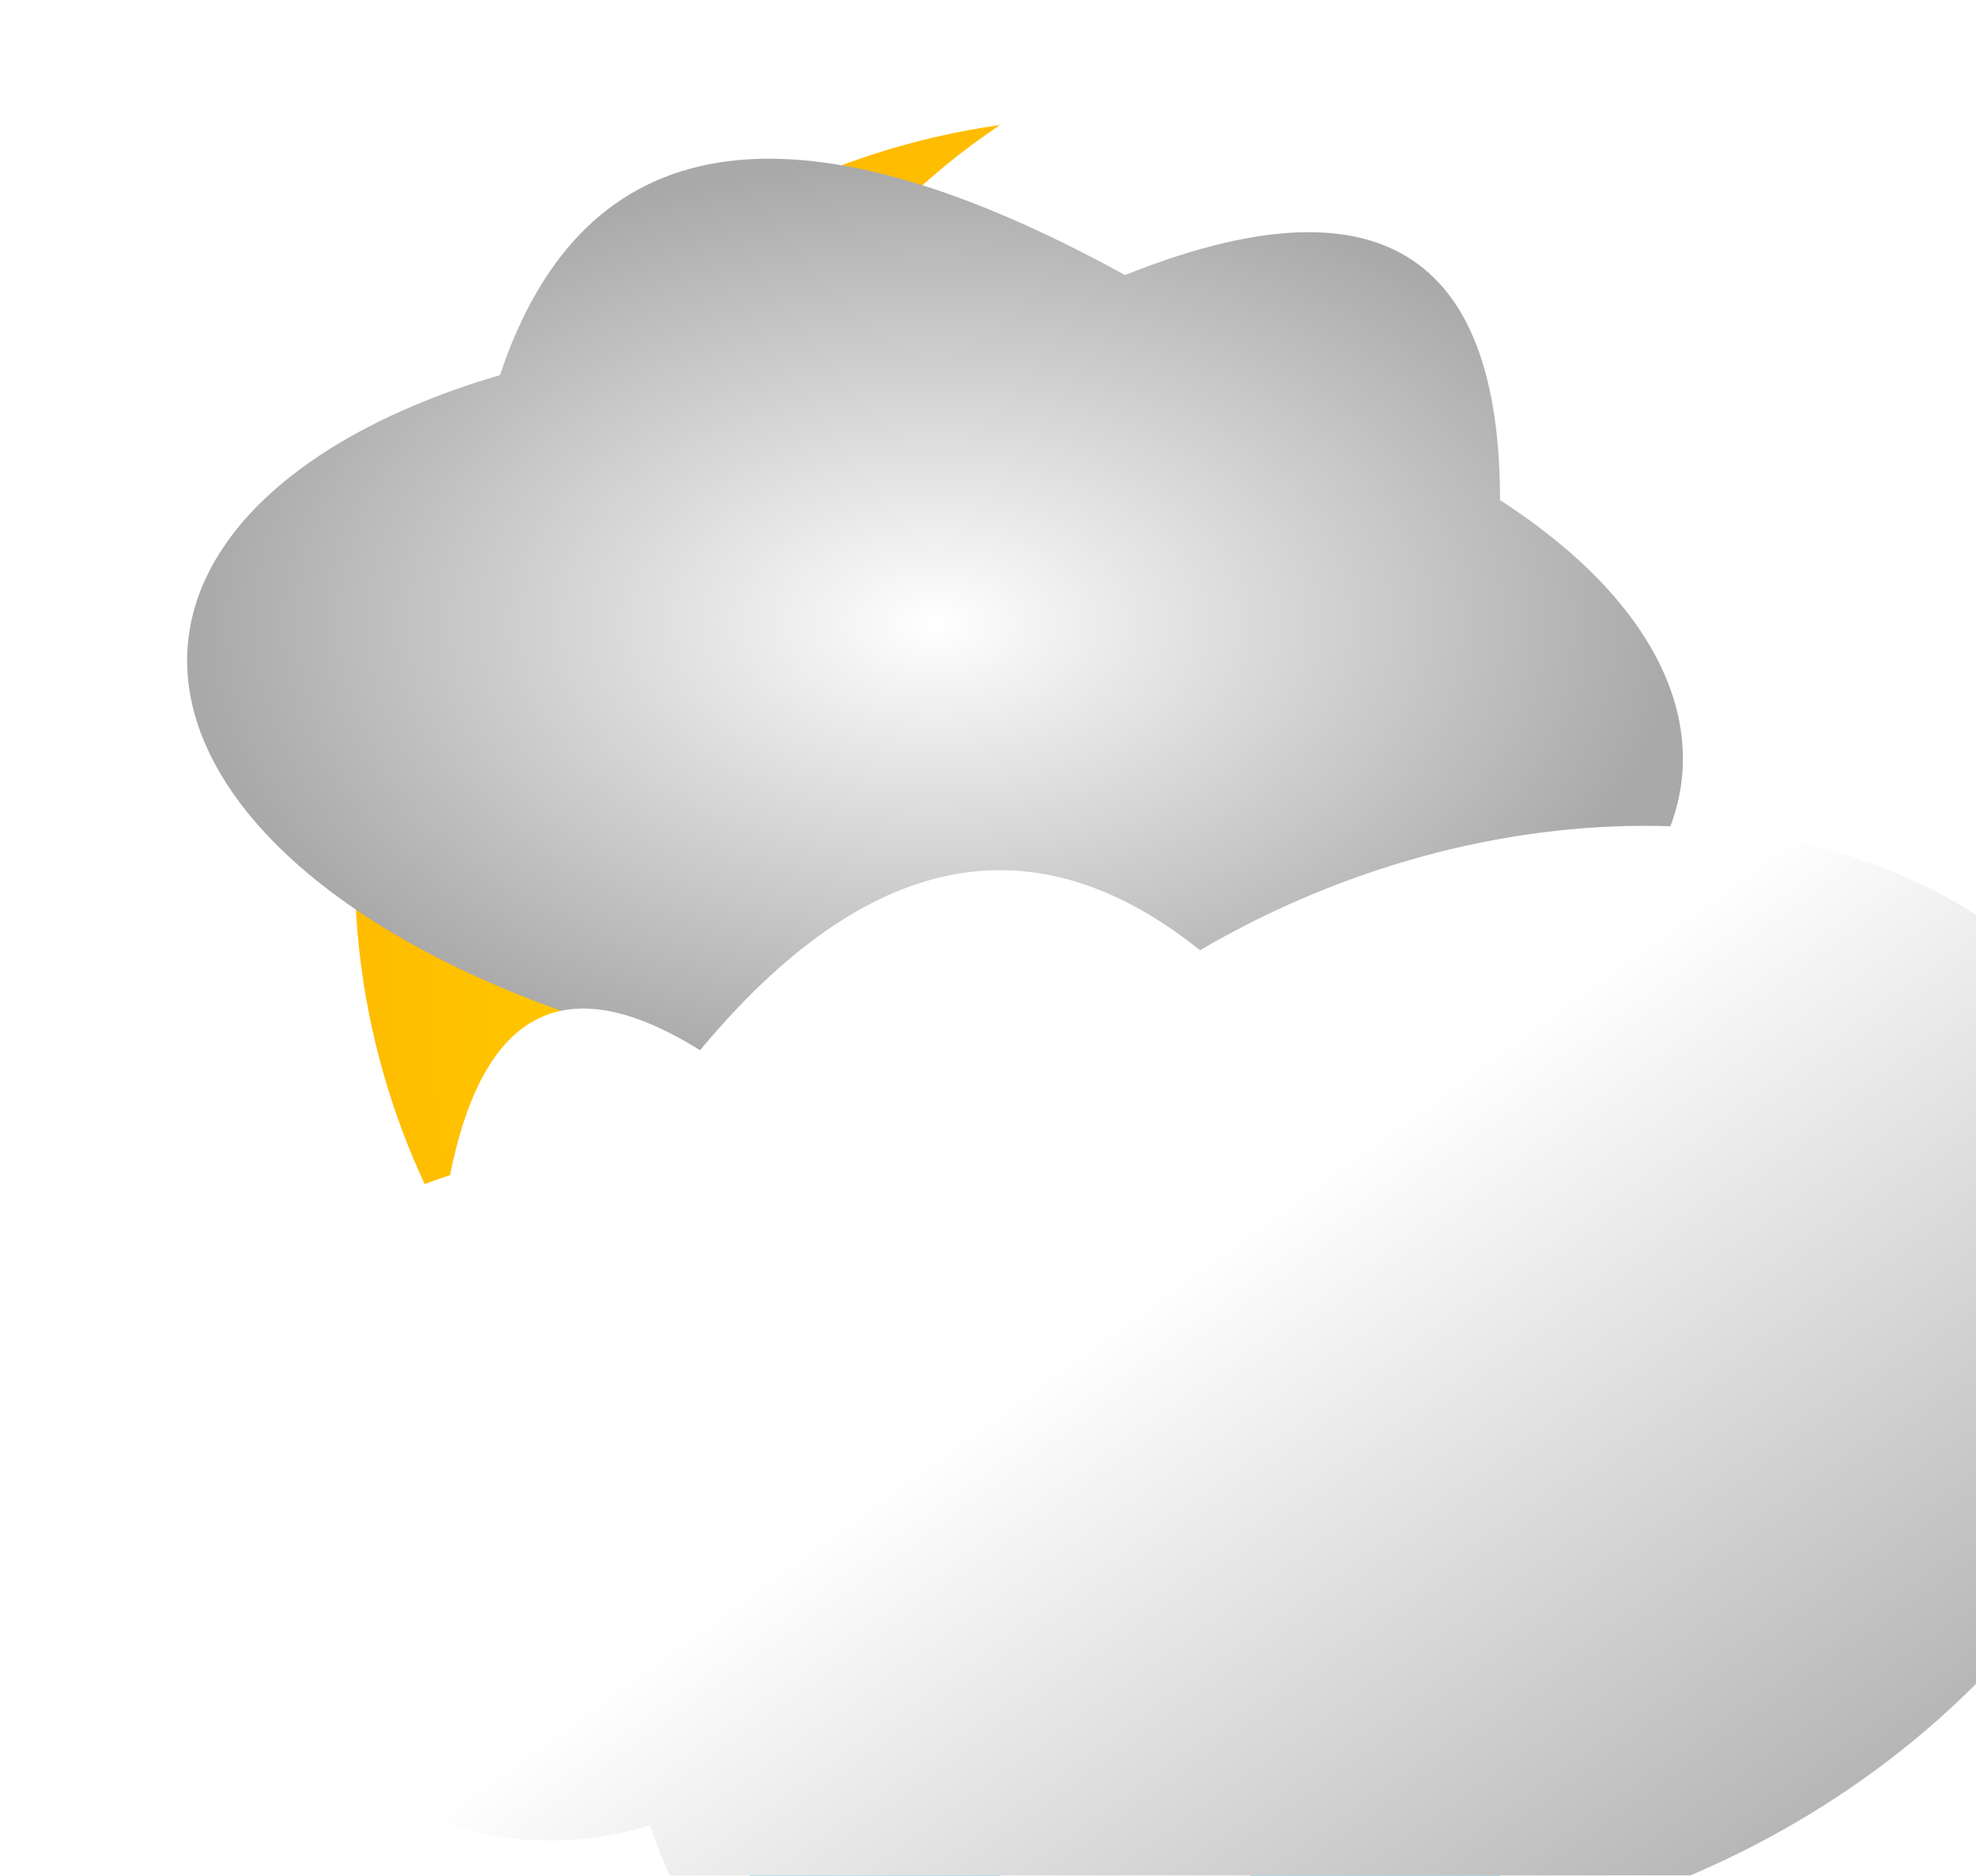
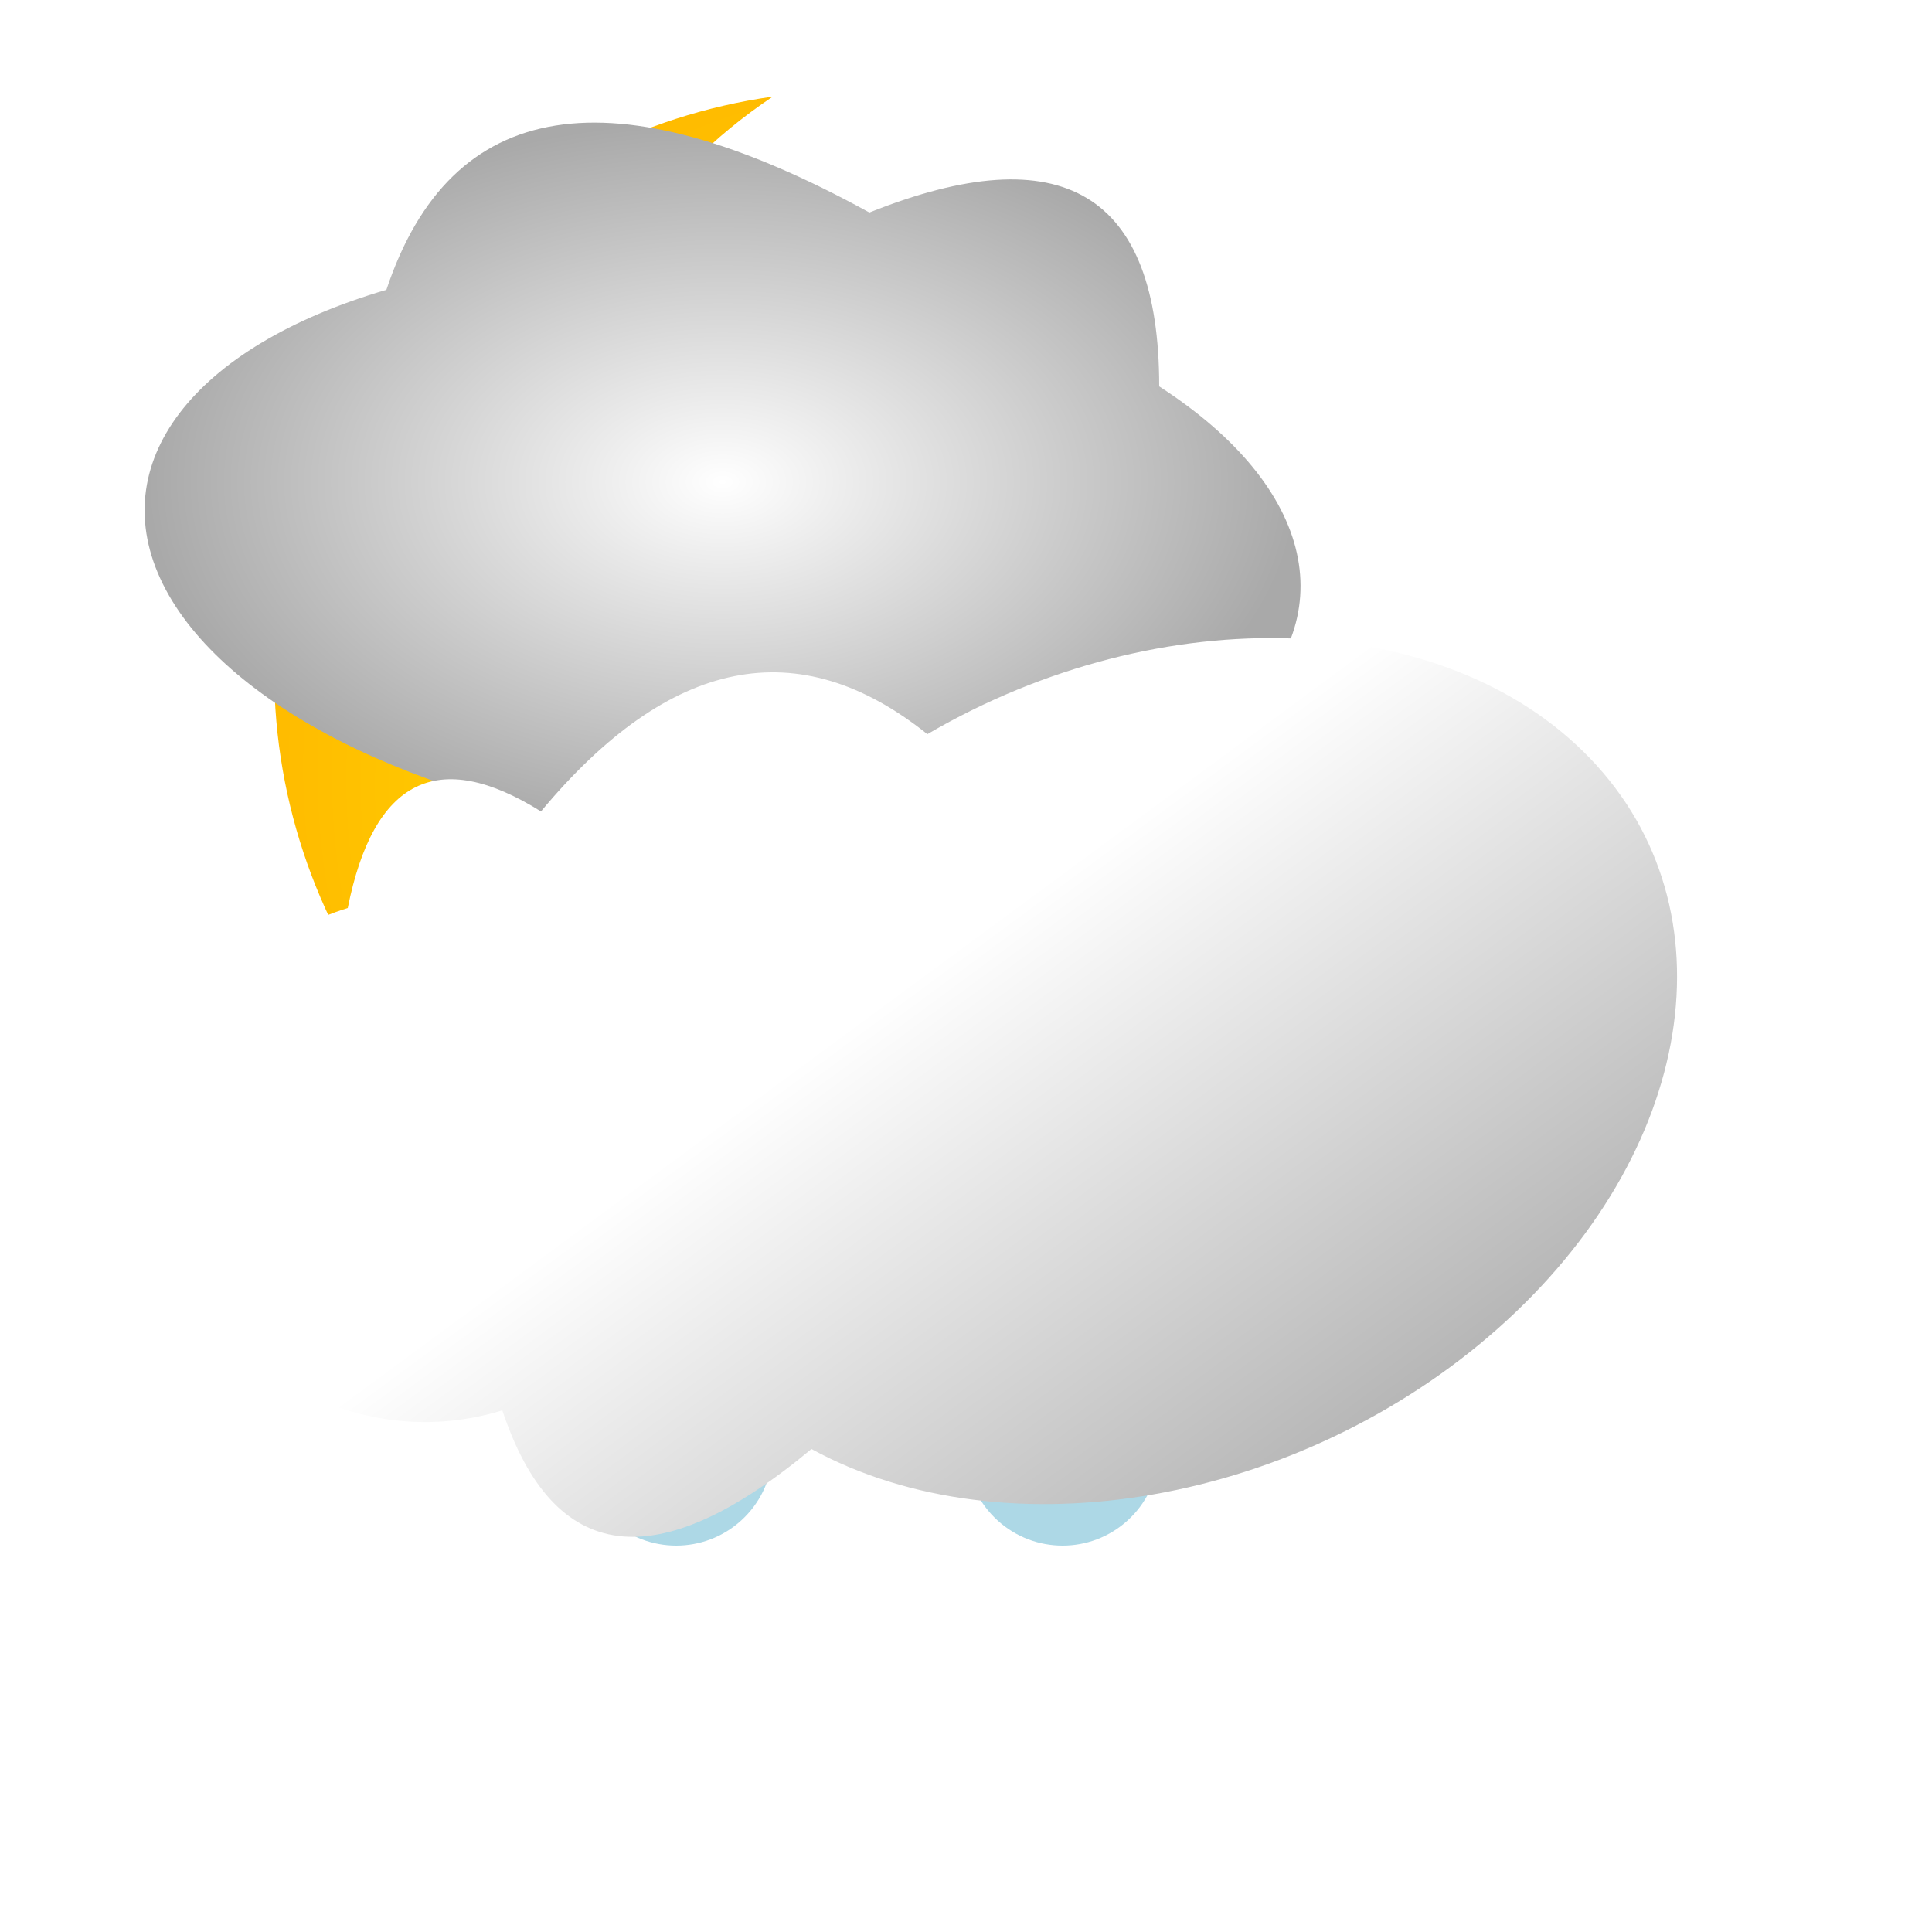
- <svg xmlns="http://www.w3.org/2000/svg" viewbox="0 0 100 100">
+ <svg xmlns="http://www.w3.org/2000/svg" viewBox="0 0 100 100">
  <defs>
    <radialGradient id="gradYellow" cx="50%" cy="50%" r="80%" fx="90%" fy="80%">
      <stop offset="0%" style="stop-color:yellow; stop-opacity:1" />
      <stop offset="100%" style="stop-color:orange ;stop-opacity:1" />
    </radialGradient>
    <radialGradient id="gradGray" cx="50%" cy="50%" r="50%" fx="50%" fy="50%">
      <stop offset="0%" style="stop-color:white; stop-opacity:1" />
      <stop offset="100%" style="stop-color:darkgray ;stop-opacity:1" />
    </radialGradient>
    <linearGradient id="gradWhite" x1="40%" y1="50%" x2="90%" y2="90%">
      <stop offset="0%" style="stop-color:white;stop-opacity:1" />
      <stop offset="100%" style="stop-color:darkgray;stop-opacity:1" />
    </linearGradient>
  </defs>
  <symbol id="moon">
    <path d="M60,20 A30,30 0 1,0 90,65 22,22 0 1,1 60,20z" fill="url(#gradYellow)" />
  </symbol>
  <symbol id="grayCloud">
    <path d="M20,15 Q25,0 45,11 Q60,5 60,20 A30,15 5 1,1 20,15 Z" />
  </symbol>
  <symbol id="whiteCloud">
    <path fill="url(#gradWhite)" d="M11,47 Q13,37 21,42 Q31,30 41,38 A28,21 -25 1,1 35,75 Q23,85 19,73 A12,12 0 0,1 11,47Z" />
  </symbol>
  <symbol id="rainDrop">
    <path fill="lightblue" d="M10 0 Q10,0 14,7 A5,5 0 1,1 6,7 Q10,0 10,0Z" />
  </symbol>
  <use href="#moon" x="-20" y="-15" />
  <g>
    <use href="#grayCloud" class="small-cloud" fill="url(#gradGray)" />
    <animateTransform attributeName="transform" type="translate" values="0 15; 15 0; 30 0; 25 0; 0 15" dur="8s" repeatCount="indefinite" />
    <animate attributeName="opacity" values="0.5;1;1;1;0.5" dur="8s" repeatCount="indefinite" />
  </g>
  <g>
    <use id="drop1" href="#rainDrop" x="25" y="65" />
    <animateTransform attributeName="transform" type="translate" values="0 0; 0 5; 0 15; 0 25; 0 35" dur="1s" repeatCount="indefinite" />
    <animate attributeName="opacity" values="1;1;1;0.75;0" dur="1s" repeatCount="indefinite" />
  </g>
  <g>
    <use id="drop3" href="#rainDrop" x="45" y="65" />
    <animateTransform attributeName="transform" type="translate" values="0 0; 0 5; 0 15; 0 25; 0 35" dur="1s" begin="0.5s" repeatCount="indefinite" />
    <animate attributeName="opacity" values="1;1;1;0.75;0" dur="1s" begin="0.5s" repeatCount="indefinite" />
  </g>
  <use href="#whiteCloud" x="7" />
</svg>
